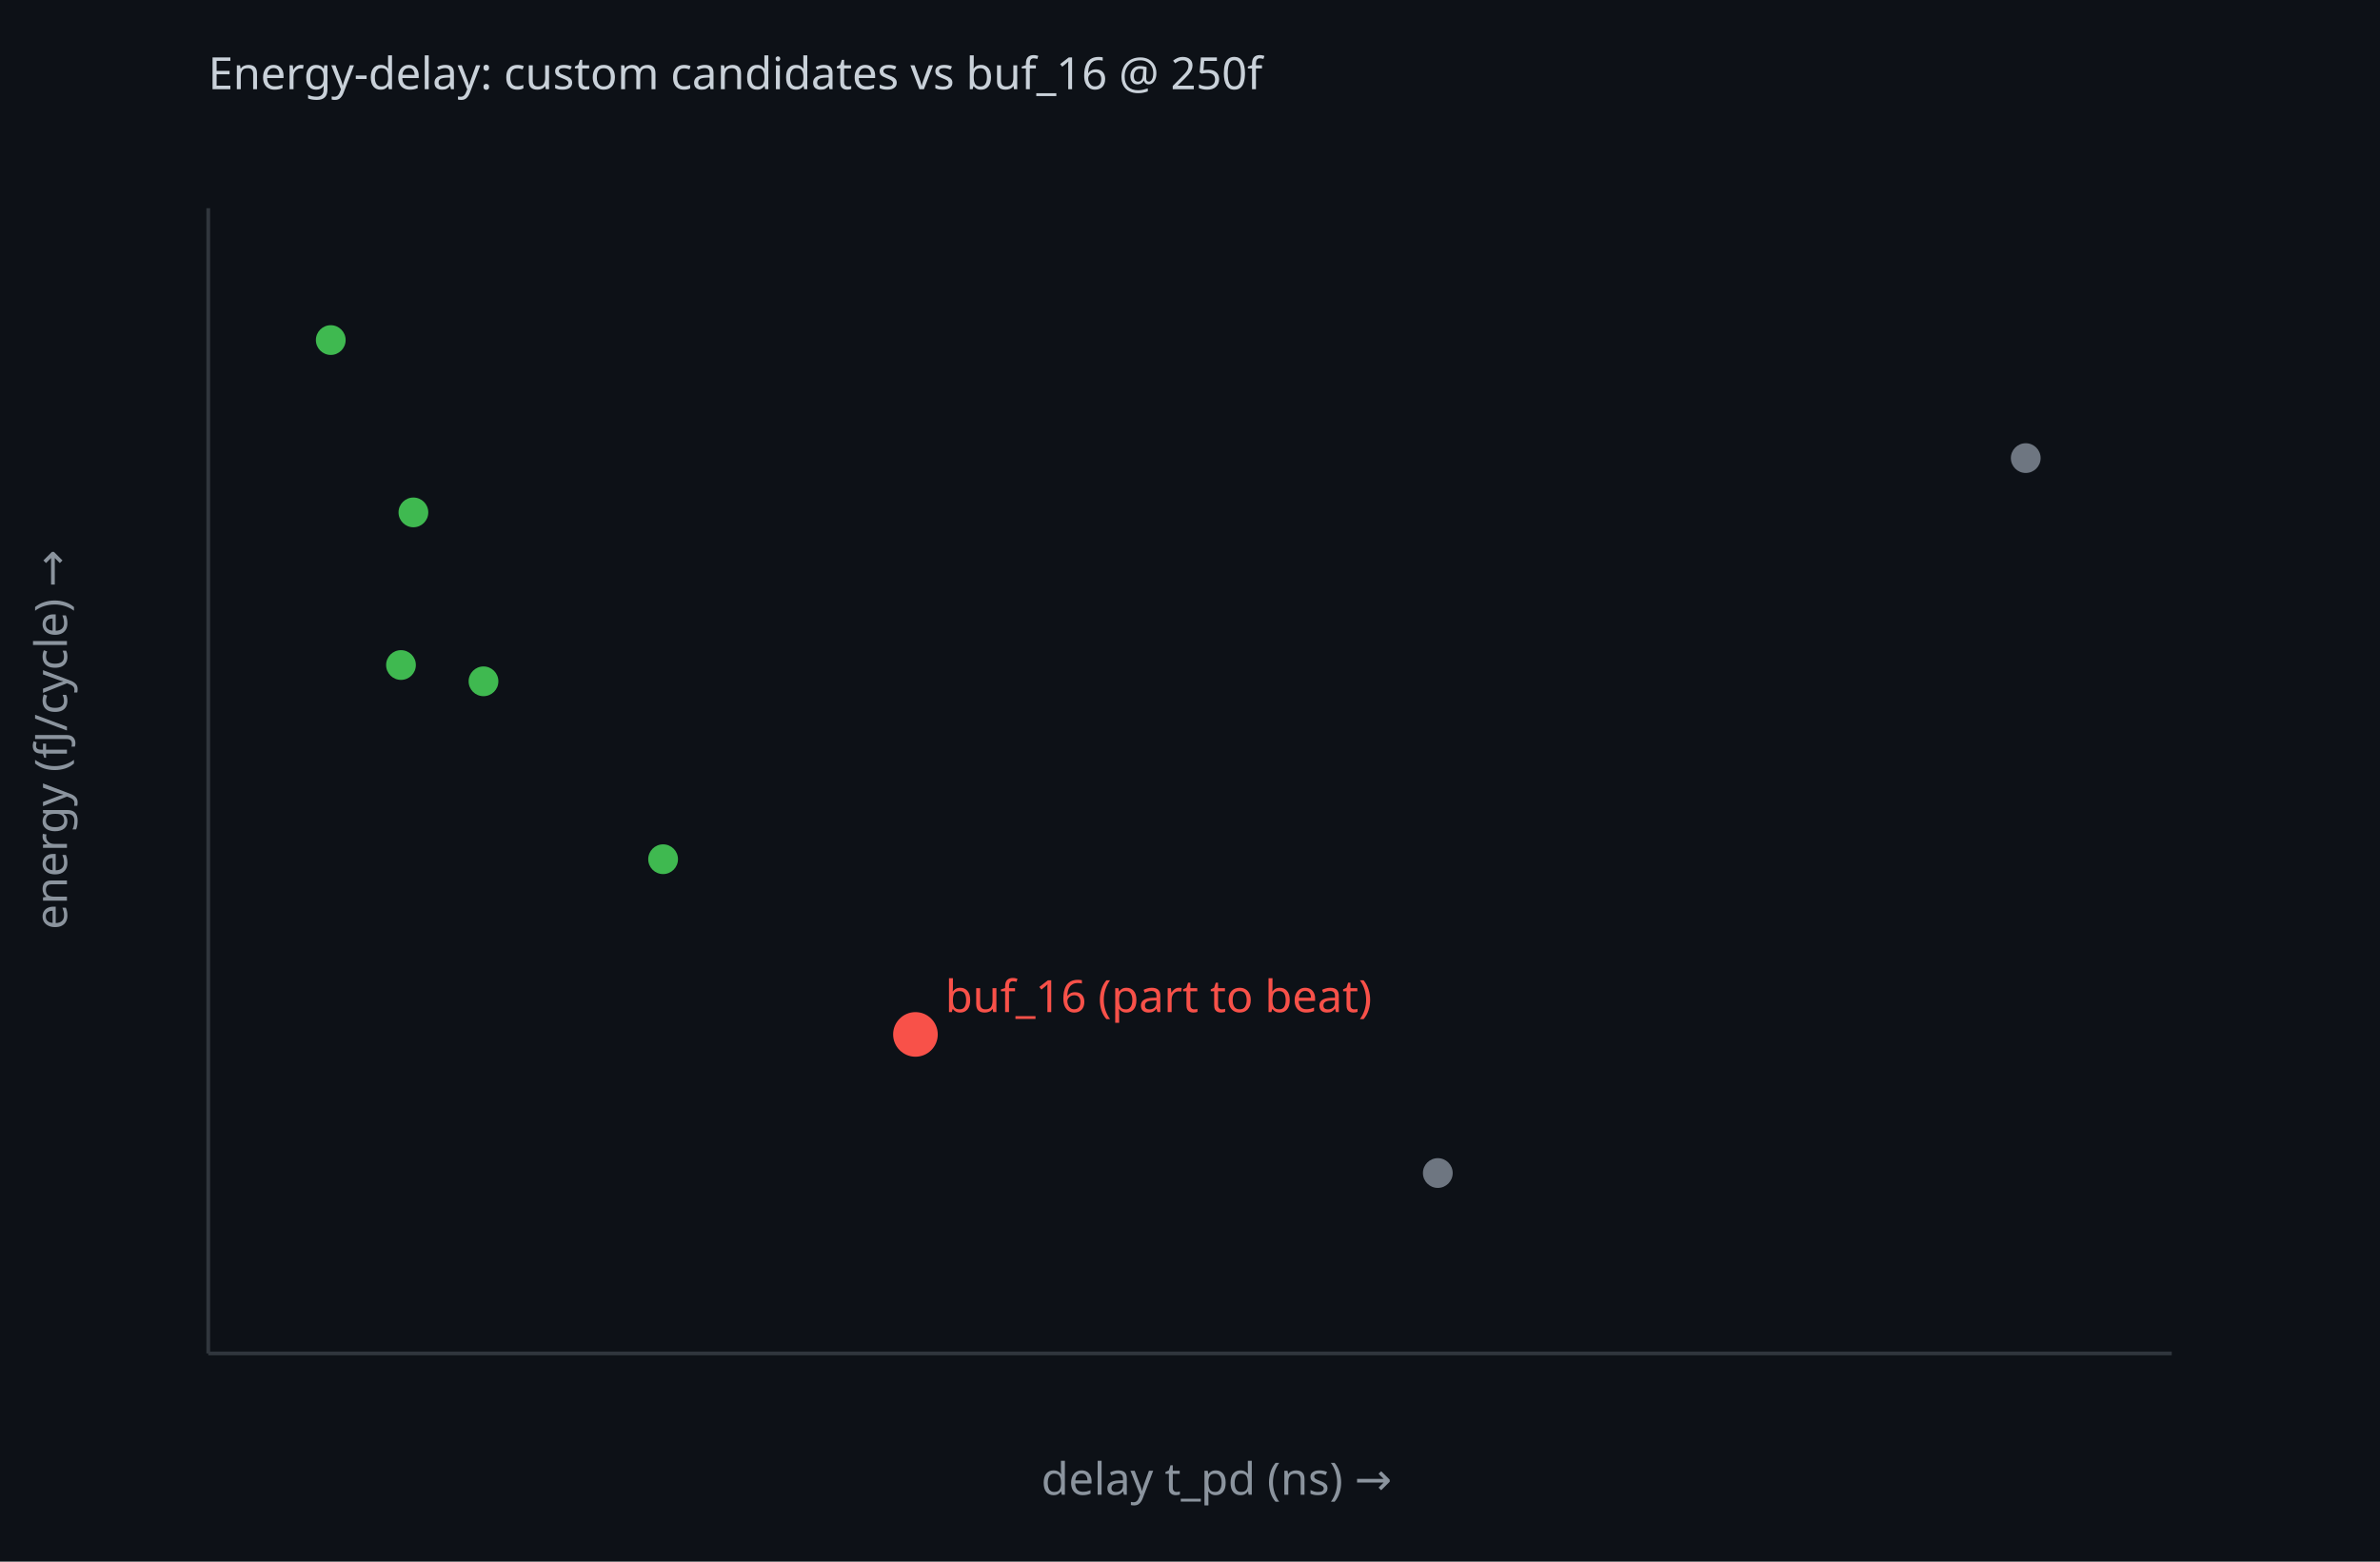
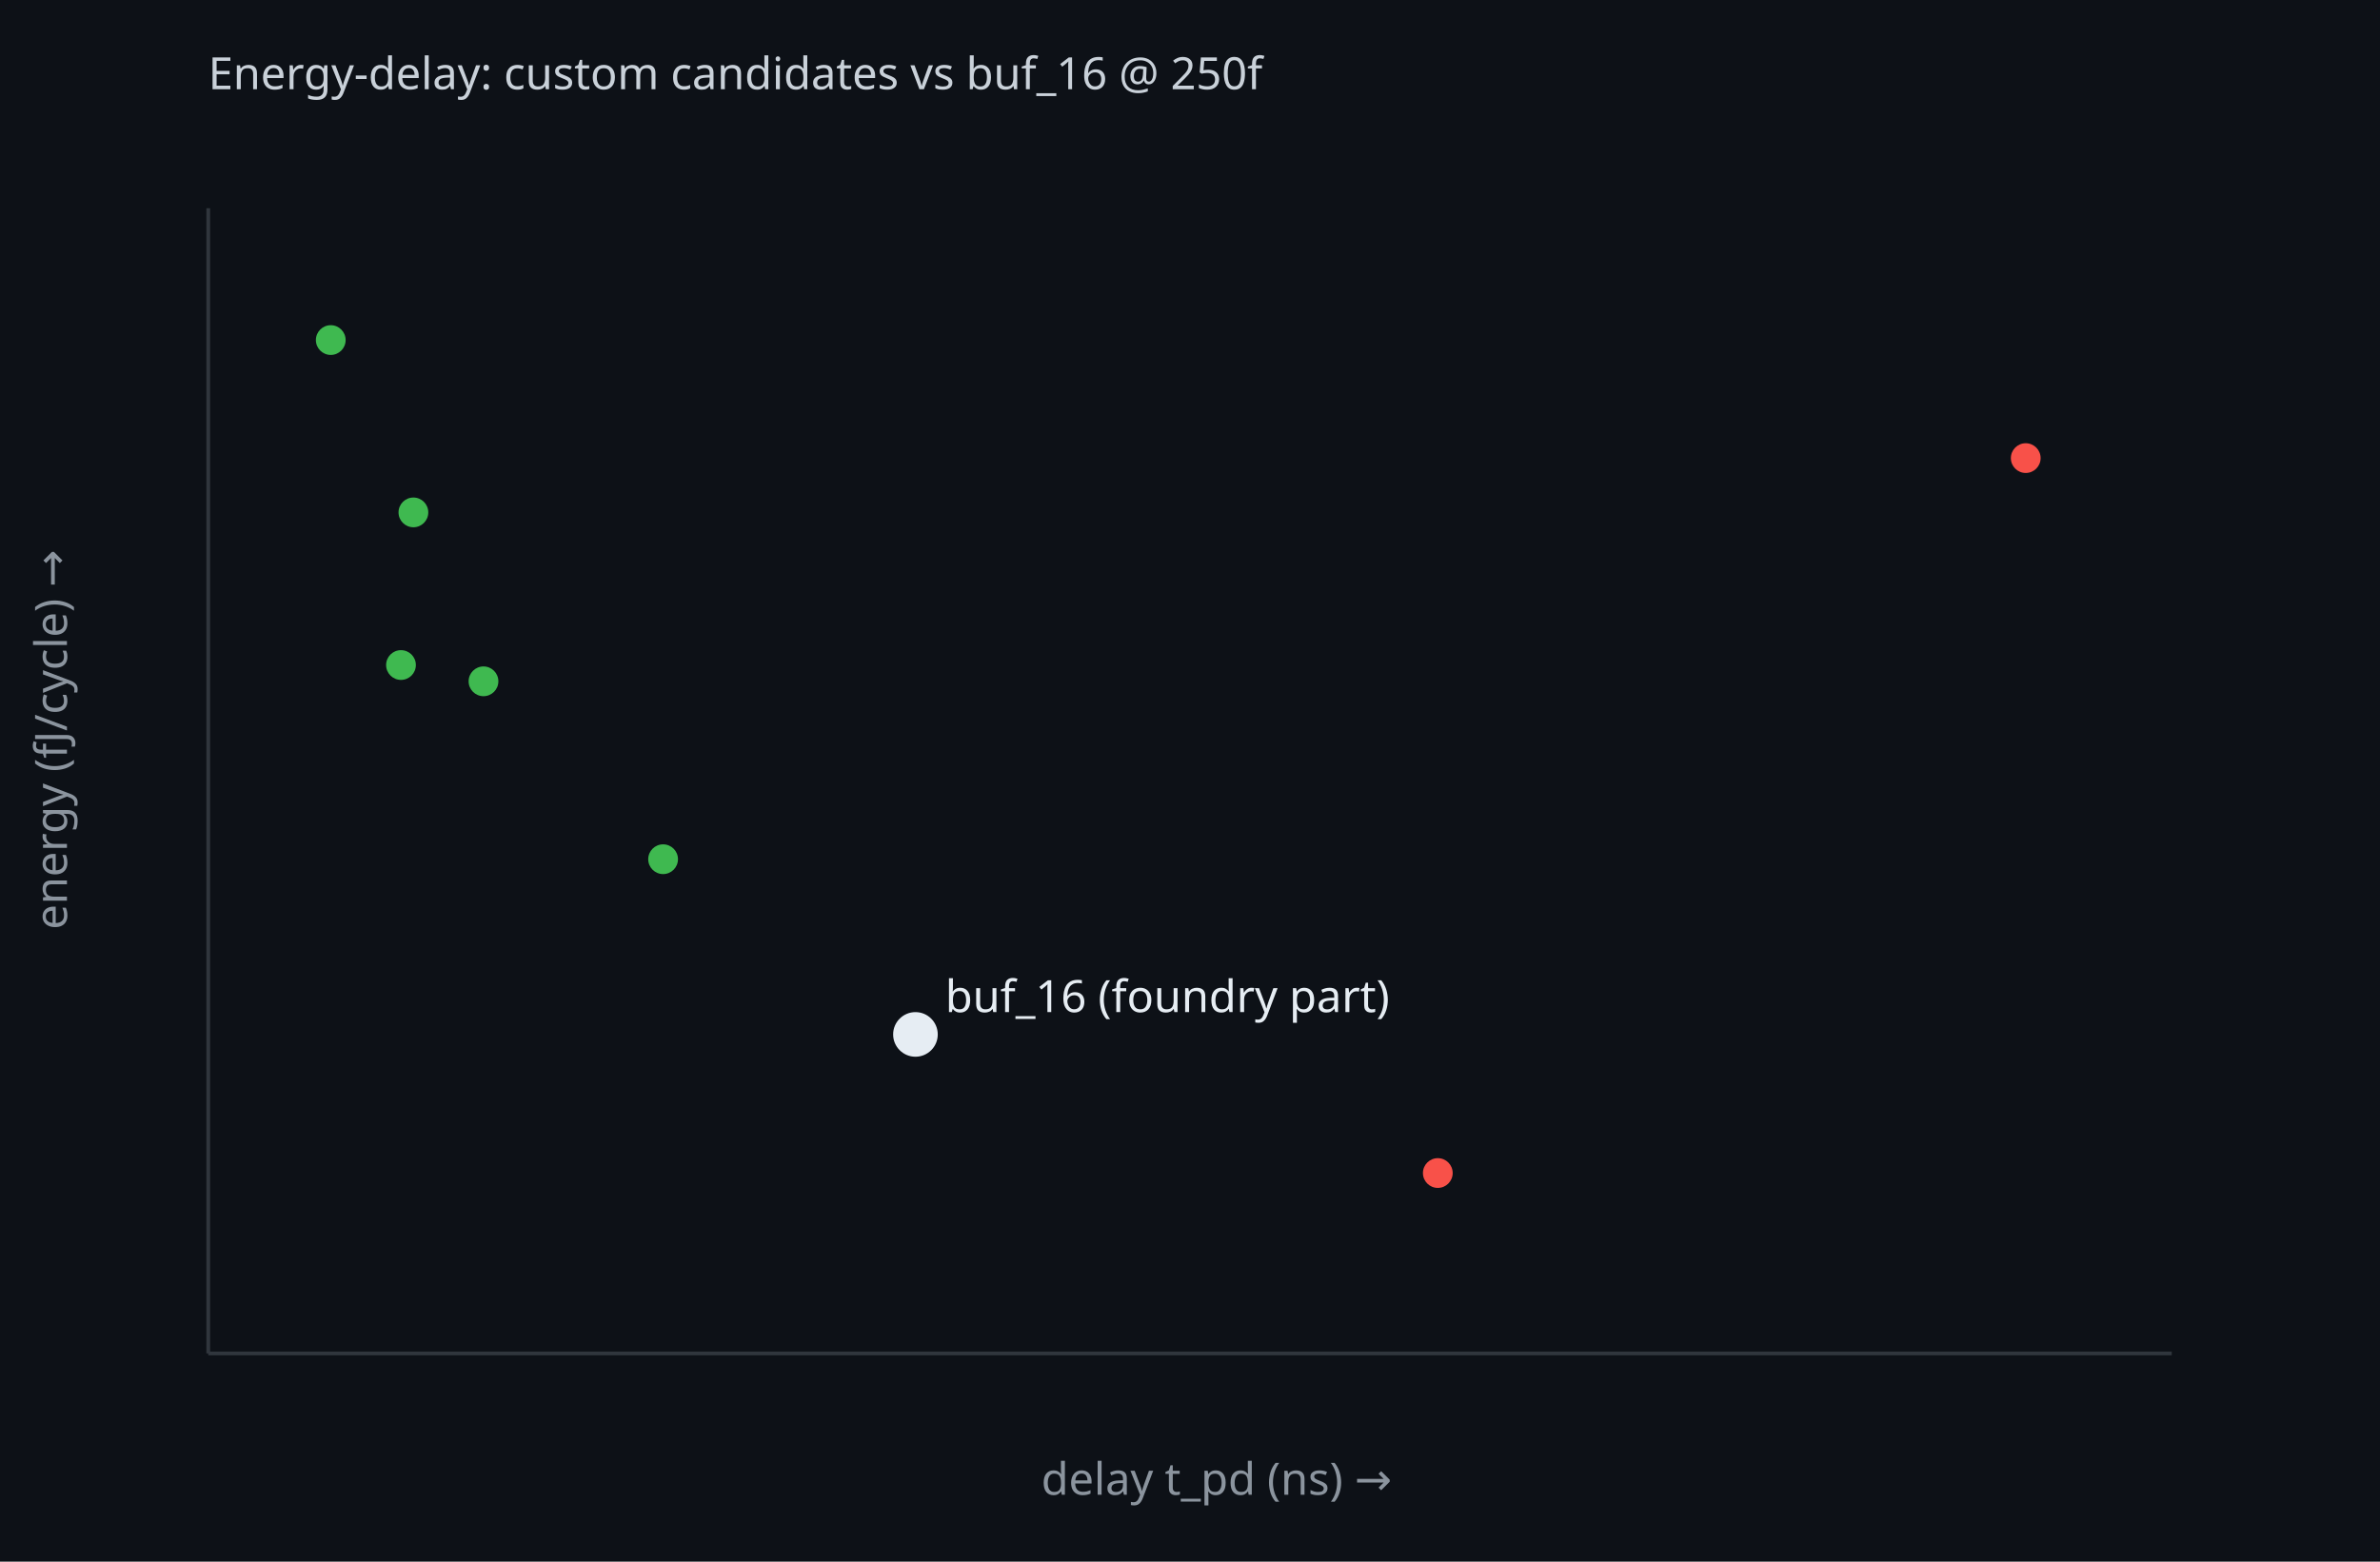
<svg xmlns="http://www.w3.org/2000/svg" viewBox="0 0 640 420" font-family="ui-sans-serif,system-ui" font-size="12">
  <rect width="640" height="420" fill="#0d1117" />
  <line x1="56" y1="364" x2="584" y2="364" stroke="#30363d" />
  <line x1="56" y1="56" x2="56" y2="364" stroke="#30363d" />
  <text x="280" y="402" fill="#8b949e">delay t_pd (ns) →</text>
  <text x="18" y="250" fill="#8b949e" transform="rotate(-90 18 250)">energy (fJ/cycle) →</text>
  <circle cx="107.828" cy="178.858" r="4" fill="#3fb950" />
  <circle cx="130.015" cy="183.238" r="4" fill="#3fb950" />
  <circle cx="111.169" cy="137.807" r="4" fill="#3fb950" />
  <circle cx="88.944" cy="91.459" r="4" fill="#3fb950" />
  <circle cx="178.313" cy="231.083" r="4" fill="#3fb950" />
-   <circle cx="246.169" cy="278.206" r="4" fill="#6e7681" />
-   <circle cx="386.639" cy="315.484" r="4" fill="#6e7681" />
-   <circle cx="544.738" cy="123.205" r="4" fill="#6e7681" />
-   <circle cx="246.17" cy="278.205" r="6" fill="#f85149" />
-   <text x="254.17" y="272.205" fill="#f85149">buf_16 (part to beat)</text>
+   <circle cx="246.169" cy="278.206" r="4" fill="#f85149" />
+   <circle cx="386.639" cy="315.484" r="4" fill="#f85149" />
+   <circle cx="544.738" cy="123.205" r="4" fill="#f85149" />
+   <circle cx="246.17" cy="278.205" r="6" fill="#e6edf3" />
+   <text x="254.17" y="272.205" fill="#e6edf3">buf_16 (foundry part)</text>
  <text x="56" y="24" fill="#c9d1d9">Energy-delay: custom candidates vs buf_16 @ 250f</text>
</svg>
